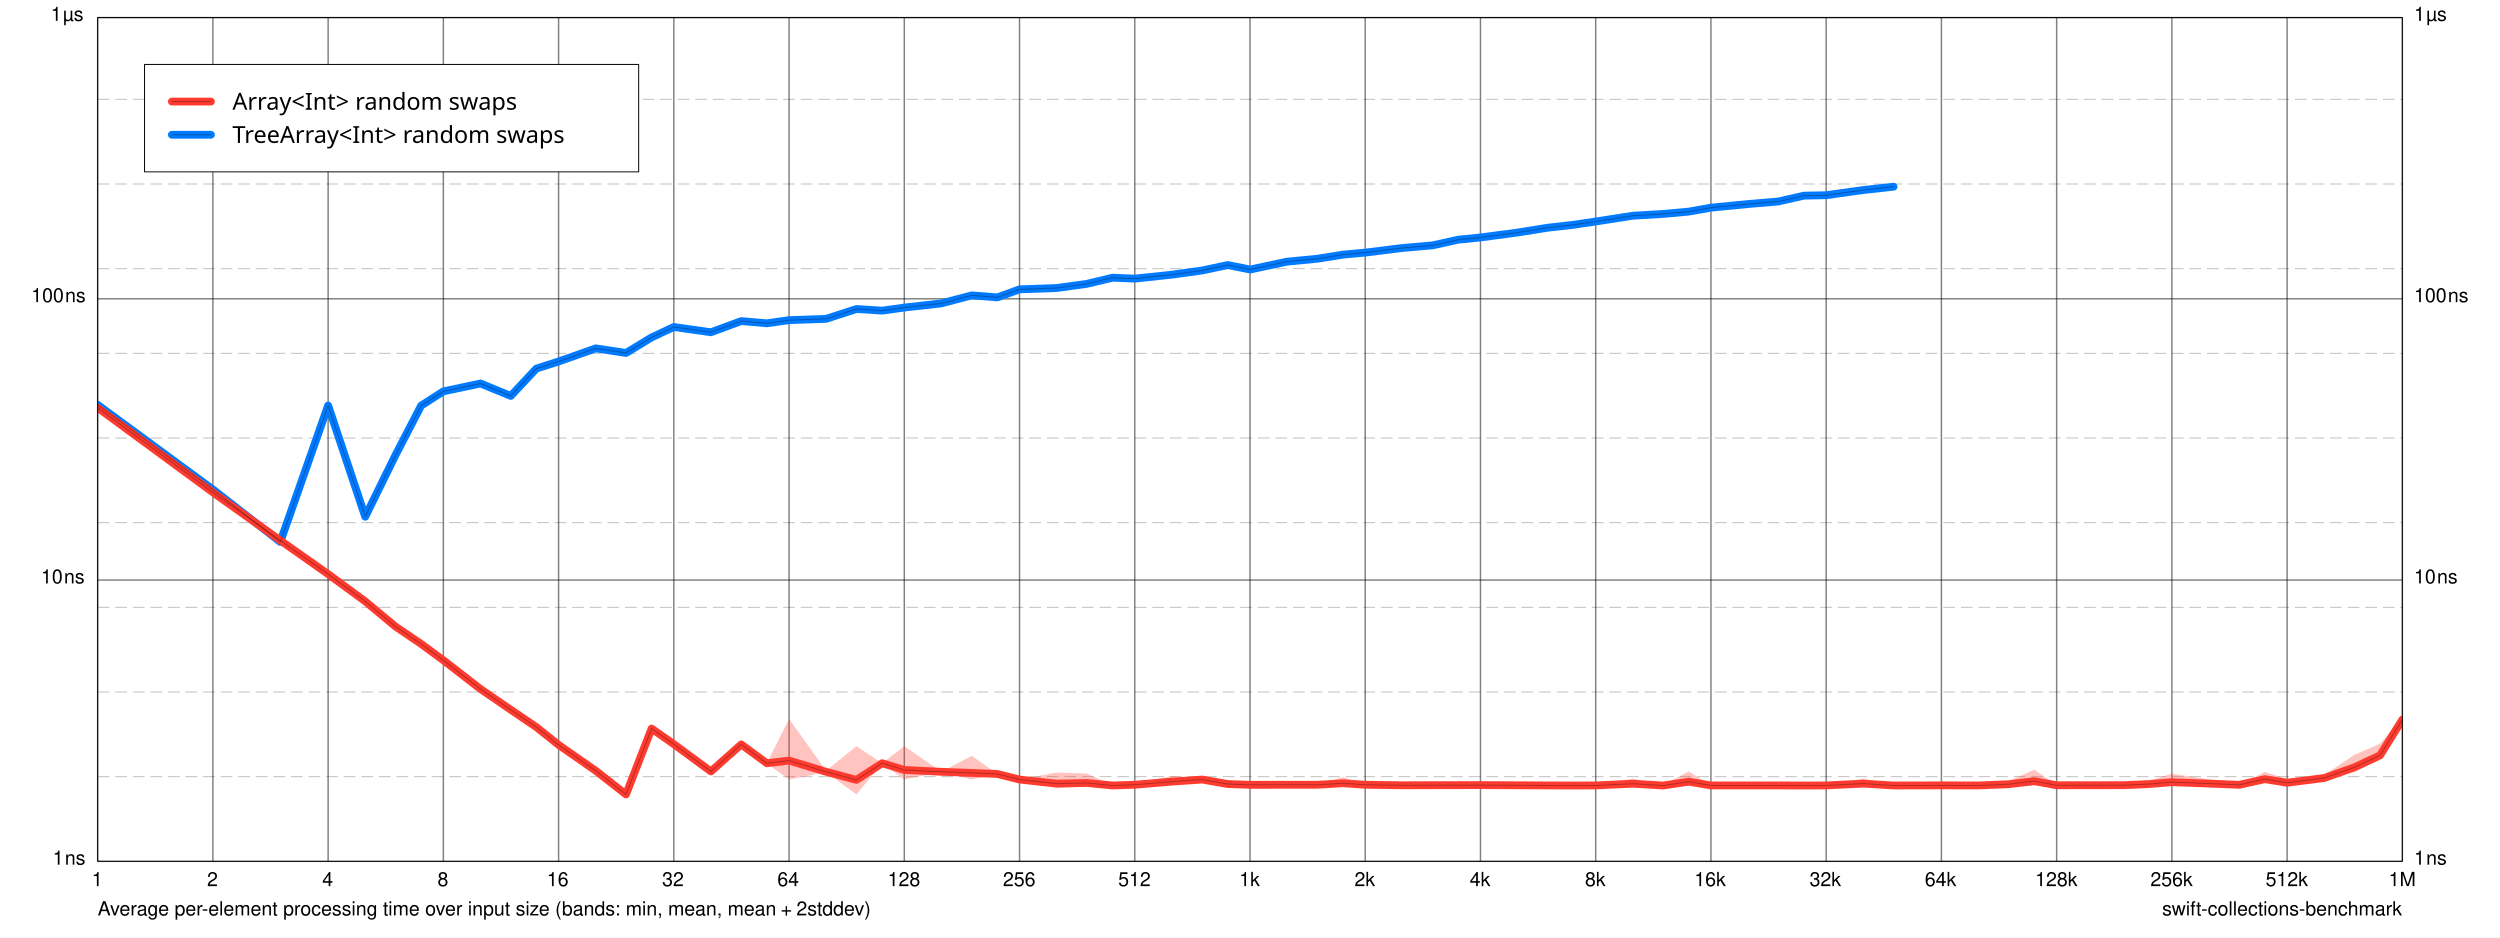
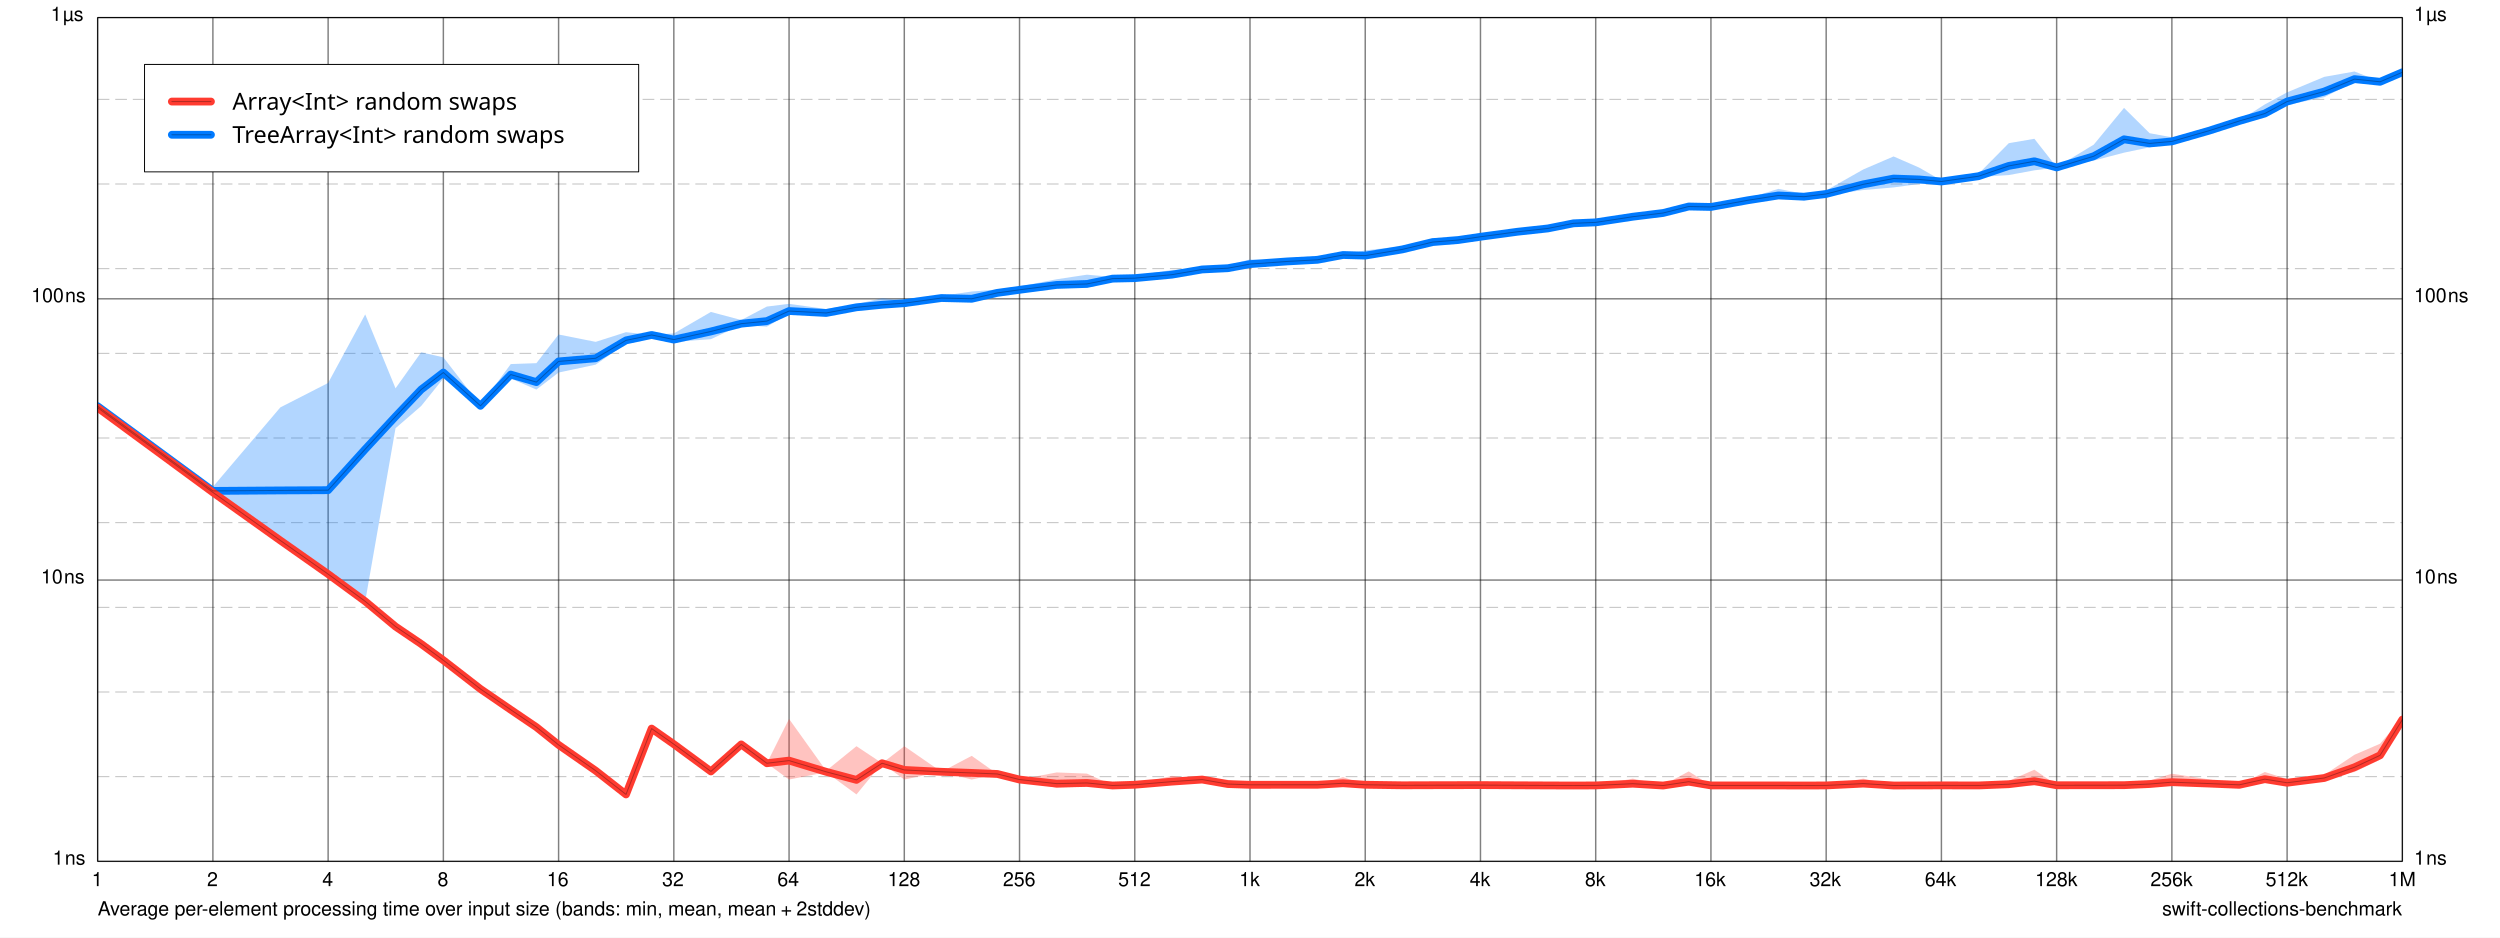
<svg xmlns="http://www.w3.org/2000/svg" xmlns:xlink="http://www.w3.org/1999/xlink" width="1280.0px" height="480.0px" viewBox="0.0 0.0 1280.0 480.0" version="1.1">
  <path d="M 0 0 L 0 480 L 1280 480 L 1280 0 z" fill="#FFFFFF" fill-opacity="1.0" stroke="none" />
  <text x="50" y="468.7" font-family="Helvetica" font-size="10" font-weight="normal" font-style="normal" fill="#000000" fill-opacity="1">Average per-element processing time over input size (bands: min, mean, mean + 2stddev)</text>
  <a xlink:href="https://github.com/apple/swift-collections-benchmark">
    <text x="1107" y="468.7" font-family="Helvetica" font-size="10" font-weight="normal" font-style="normal" fill="#000000" fill-opacity="1">swift-collections-benchmark</text>
  </a>
  <path d="M 50 9 L 50 441" fill="none" stroke-width="0.75" stroke="#000000" stroke-opacity="0.498" stroke-linecap="butt" stroke-linejoin="round" />
  <text x="47" y="453.7" font-family="Helvetica" font-size="10" font-weight="normal" font-style="normal" fill="#000000" fill-opacity="1">1</text>
  <path d="M 109 9 L 109 441" fill="none" stroke-width="0.75" stroke="#000000" stroke-opacity="0.498" stroke-linecap="butt" stroke-linejoin="round" />
  <text x="106" y="453.7" font-family="Helvetica" font-size="10" font-weight="normal" font-style="normal" fill="#000000" fill-opacity="1">2</text>
  <path d="M 168 9 L 168 441" fill="none" stroke-width="0.75" stroke="#000000" stroke-opacity="0.498" stroke-linecap="butt" stroke-linejoin="round" />
  <text x="165" y="453.7" font-family="Helvetica" font-size="10" font-weight="normal" font-style="normal" fill="#000000" fill-opacity="1">4</text>
  <path d="M 227 9 L 227 441" fill="none" stroke-width="0.75" stroke="#000000" stroke-opacity="0.498" stroke-linecap="butt" stroke-linejoin="round" />
  <text x="224" y="453.7" font-family="Helvetica" font-size="10" font-weight="normal" font-style="normal" fill="#000000" fill-opacity="1">8</text>
  <path d="M 286 9 L 286 441" fill="none" stroke-width="0.75" stroke="#000000" stroke-opacity="0.498" stroke-linecap="butt" stroke-linejoin="round" />
  <text x="280" y="453.7" font-family="Helvetica" font-size="10" font-weight="normal" font-style="normal" fill="#000000" fill-opacity="1">16</text>
  <path d="M 345 9 L 345 441" fill="none" stroke-width="0.75" stroke="#000000" stroke-opacity="0.498" stroke-linecap="butt" stroke-linejoin="round" />
  <text x="339" y="453.7" font-family="Helvetica" font-size="10" font-weight="normal" font-style="normal" fill="#000000" fill-opacity="1">32</text>
  <path d="M 404 9 L 404 441" fill="none" stroke-width="0.75" stroke="#000000" stroke-opacity="0.498" stroke-linecap="butt" stroke-linejoin="round" />
  <text x="398" y="453.7" font-family="Helvetica" font-size="10" font-weight="normal" font-style="normal" fill="#000000" fill-opacity="1">64</text>
  <path d="M 463 9 L 463 441" fill="none" stroke-width="0.75" stroke="#000000" stroke-opacity="0.498" stroke-linecap="butt" stroke-linejoin="round" />
  <text x="454.5" y="453.7" font-family="Helvetica" font-size="10" font-weight="normal" font-style="normal" fill="#000000" fill-opacity="1">128</text>
  <path d="M 522 9 L 522 441" fill="none" stroke-width="0.75" stroke="#000000" stroke-opacity="0.498" stroke-linecap="butt" stroke-linejoin="round" />
  <text x="513.5" y="453.7" font-family="Helvetica" font-size="10" font-weight="normal" font-style="normal" fill="#000000" fill-opacity="1">256</text>
  <path d="M 581 9 L 581 441" fill="none" stroke-width="0.75" stroke="#000000" stroke-opacity="0.498" stroke-linecap="butt" stroke-linejoin="round" />
  <text x="572.5" y="453.7" font-family="Helvetica" font-size="10" font-weight="normal" font-style="normal" fill="#000000" fill-opacity="1">512</text>
  <path d="M 640 9 L 640 441" fill="none" stroke-width="0.75" stroke="#000000" stroke-opacity="0.498" stroke-linecap="butt" stroke-linejoin="round" />
  <text x="634.5" y="453.7" font-family="Helvetica" font-size="10" font-weight="normal" font-style="normal" fill="#000000" fill-opacity="1">1k</text>
  <path d="M 699 9 L 699 441" fill="none" stroke-width="0.75" stroke="#000000" stroke-opacity="0.498" stroke-linecap="butt" stroke-linejoin="round" />
  <text x="693.5" y="453.7" font-family="Helvetica" font-size="10" font-weight="normal" font-style="normal" fill="#000000" fill-opacity="1">2k</text>
  <path d="M 758 9 L 758 441" fill="none" stroke-width="0.75" stroke="#000000" stroke-opacity="0.498" stroke-linecap="butt" stroke-linejoin="round" />
  <text x="752.5" y="453.7" font-family="Helvetica" font-size="10" font-weight="normal" font-style="normal" fill="#000000" fill-opacity="1">4k</text>
  <path d="M 817 9 L 817 441" fill="none" stroke-width="0.75" stroke="#000000" stroke-opacity="0.498" stroke-linecap="butt" stroke-linejoin="round" />
  <text x="811.5" y="453.7" font-family="Helvetica" font-size="10" font-weight="normal" font-style="normal" fill="#000000" fill-opacity="1">8k</text>
  <path d="M 876 9 L 876 441" fill="none" stroke-width="0.75" stroke="#000000" stroke-opacity="0.498" stroke-linecap="butt" stroke-linejoin="round" />
  <text x="867.5" y="453.7" font-family="Helvetica" font-size="10" font-weight="normal" font-style="normal" fill="#000000" fill-opacity="1">16k</text>
  <path d="M 935 9 L 935 441" fill="none" stroke-width="0.75" stroke="#000000" stroke-opacity="0.498" stroke-linecap="butt" stroke-linejoin="round" />
  <text x="926.5" y="453.7" font-family="Helvetica" font-size="10" font-weight="normal" font-style="normal" fill="#000000" fill-opacity="1">32k</text>
  <path d="M 994 9 L 994 441" fill="none" stroke-width="0.75" stroke="#000000" stroke-opacity="0.498" stroke-linecap="butt" stroke-linejoin="round" />
  <text x="985.5" y="453.7" font-family="Helvetica" font-size="10" font-weight="normal" font-style="normal" fill="#000000" fill-opacity="1">64k</text>
  <path d="M 1053 9 L 1053 441" fill="none" stroke-width="0.75" stroke="#000000" stroke-opacity="0.498" stroke-linecap="butt" stroke-linejoin="round" />
  <text x="1042" y="453.7" font-family="Helvetica" font-size="10" font-weight="normal" font-style="normal" fill="#000000" fill-opacity="1">128k</text>
  <path d="M 1112 9 L 1112 441" fill="none" stroke-width="0.75" stroke="#000000" stroke-opacity="0.498" stroke-linecap="butt" stroke-linejoin="round" />
  <text x="1101" y="453.7" font-family="Helvetica" font-size="10" font-weight="normal" font-style="normal" fill="#000000" fill-opacity="1">256k</text>
  <path d="M 1171 9 L 1171 441" fill="none" stroke-width="0.75" stroke="#000000" stroke-opacity="0.498" stroke-linecap="butt" stroke-linejoin="round" />
  <text x="1160" y="453.7" font-family="Helvetica" font-size="10" font-weight="normal" font-style="normal" fill="#000000" fill-opacity="1">512k</text>
  <path d="M 1230 9 L 1230 441" fill="none" stroke-width="0.75" stroke="#000000" stroke-opacity="0.498" stroke-linecap="butt" stroke-linejoin="round" />
  <text x="1223" y="453.7" font-family="Helvetica" font-size="10" font-weight="normal" font-style="normal" fill="#000000" fill-opacity="1">1M</text>
  <path d="M 50 441 L 1230 441" fill="none" stroke-width="0.75" stroke="#000000" stroke-opacity="0.498" stroke-linecap="butt" stroke-linejoin="round" />
  <text x="27" y="442.7" font-family="Helvetica" font-size="10" font-weight="normal" font-style="normal" fill="#000000" fill-opacity="1">1 ns</text>
  <text x="1236" y="442.7" font-family="Helvetica" font-size="10" font-weight="normal" font-style="normal" fill="#000000" fill-opacity="1">1 ns</text>
  <path d="M 50 297 L 1230 297" fill="none" stroke-width="0.75" stroke="#000000" stroke-opacity="0.498" stroke-linecap="butt" stroke-linejoin="round" />
  <text x="21" y="298.7" font-family="Helvetica" font-size="10" font-weight="normal" font-style="normal" fill="#000000" fill-opacity="1">10 ns</text>
  <text x="1236" y="298.7" font-family="Helvetica" font-size="10" font-weight="normal" font-style="normal" fill="#000000" fill-opacity="1">10 ns</text>
  <path d="M 50 153 L 1230 153" fill="none" stroke-width="0.75" stroke="#000000" stroke-opacity="0.498" stroke-linecap="butt" stroke-linejoin="round" />
  <text x="16" y="154.7" font-family="Helvetica" font-size="10" font-weight="normal" font-style="normal" fill="#000000" fill-opacity="1">100 ns</text>
  <text x="1236" y="154.7" font-family="Helvetica" font-size="10" font-weight="normal" font-style="normal" fill="#000000" fill-opacity="1">100 ns</text>
  <path d="M 50 9 L 1230 9" fill="none" stroke-width="0.75" stroke="#000000" stroke-opacity="0.498" stroke-linecap="butt" stroke-linejoin="round" />
  <text x="26" y="10.7" font-family="Helvetica" font-size="10" font-weight="normal" font-style="normal" fill="#000000" fill-opacity="1">1 µs</text>
  <text x="1236" y="10.7" font-family="Helvetica" font-size="10" font-weight="normal" font-style="normal" fill="#000000" fill-opacity="1">1 µs</text>
  <path d="M 50 397.65 L 1230 397.65" fill="none" stroke-width="0.5" stroke="#000000" stroke-opacity="0.259" stroke-linecap="butt" stroke-linejoin="round" stroke-dasharray="6 3" stroke-dashoffset="0" />
  <path d="M 50 354.3 L 1230 354.3" fill="none" stroke-width="0.5" stroke="#000000" stroke-opacity="0.259" stroke-linecap="butt" stroke-linejoin="round" stroke-dasharray="6 3" stroke-dashoffset="0" />
  <path d="M 50 310.96 L 1230 310.96" fill="none" stroke-width="0.5" stroke="#000000" stroke-opacity="0.259" stroke-linecap="butt" stroke-linejoin="round" stroke-dasharray="6 3" stroke-dashoffset="0" />
  <path d="M 50 267.61 L 1230 267.61" fill="none" stroke-width="0.5" stroke="#000000" stroke-opacity="0.259" stroke-linecap="butt" stroke-linejoin="round" stroke-dasharray="6 3" stroke-dashoffset="0" />
  <path d="M 50 224.26 L 1230 224.26" fill="none" stroke-width="0.5" stroke="#000000" stroke-opacity="0.259" stroke-linecap="butt" stroke-linejoin="round" stroke-dasharray="6 3" stroke-dashoffset="0" />
  <path d="M 50 180.91 L 1230 180.91" fill="none" stroke-width="0.5" stroke="#000000" stroke-opacity="0.259" stroke-linecap="butt" stroke-linejoin="round" stroke-dasharray="6 3" stroke-dashoffset="0" />
  <path d="M 50 137.56 L 1230 137.56" fill="none" stroke-width="0.5" stroke="#000000" stroke-opacity="0.259" stroke-linecap="butt" stroke-linejoin="round" stroke-dasharray="6 3" stroke-dashoffset="0" />
  <path d="M 50 94.213 L 1230 94.213" fill="none" stroke-width="0.5" stroke="#000000" stroke-opacity="0.259" stroke-linecap="butt" stroke-linejoin="round" stroke-dasharray="6 3" stroke-dashoffset="0" />
  <path d="M 50 50.865 L 1230 50.865" fill="none" stroke-width="0.5" stroke="#000000" stroke-opacity="0.259" stroke-linecap="butt" stroke-linejoin="round" stroke-dasharray="6 3" stroke-dashoffset="0" />
  <path d="M 74 33 L 74 88 L 327 88 L 327 33 z" fill="#FFFFFF" fill-opacity="1.0" stroke="none" />
  <clipPath id="clip-0">
    <path d="M 50 9 L 50 441 L 1230 441 L 1230 9 z" />
  </clipPath>
  <g clip-path="url(#clip-0)">
-     <path d="M 50 207.25L 109 250.6L 143.51 277.46L 168 207.63L 186.99 264.56L 202.51 232.98L 215.63 207.68L 227 200.38L 245.99 196.35L 261.51 202.71L 274.63 188.71L 286 185.08L 304.99 178.37L 320.51 180.71L 333.63 172.74L 345 167.42L 363.99 170.12L 379.51 164.4L 392.63 165.53L 404 163.92L 422.99 163.25L 438.51 158.21L 451.63 159.05L 463 157.47L 481.99 155.32L 497.51 151.23L 510.63 152.26L 522 148.14L 540.99 147.47L 556.51 145.32L 569.63 142.19L 581 142.65L 599.99 140.63L 615.51 138.48L 628.63 135.69L 640 138L 658.99 133.96L 674.51 132.48L 687.63 130.37L 699 129.34L 717.99 126.97L 733.51 125.62L 746.63 122.72L 758 121.58L 776.99 119.06L 792.51 116.58L 805.63 115.1L 817 113.41L 835.99 110.45L 851.51 109.54L 864.63 108.34L 876 106.33L 894.99 104.47L 910.51 103.16L 923.63 100.17L 935 99.951L 953.99 97.296L 969.51 95.59L 969.51 95.59L 953.99 97.296L 935 99.951L 923.63 100.17L 910.51 103.16L 894.99 104.47L 876 106.33L 864.63 108.34L 851.51 109.54L 835.99 110.45L 817 113.41L 805.63 115.1L 792.51 116.58L 776.99 119.06L 758 121.58L 746.63 122.72L 733.51 125.62L 717.99 126.97L 699 129.34L 687.63 130.37L 674.51 132.48L 658.99 133.96L 640 138L 628.63 135.69L 615.51 138.48L 599.99 140.63L 581 142.65L 569.63 142.19L 556.51 145.32L 540.99 147.47L 522 148.14L 510.63 152.26L 497.51 151.23L 481.99 155.32L 463 157.47L 451.63 159.05L 438.51 158.21L 422.99 163.25L 404 163.92L 392.63 165.53L 379.51 164.4L 363.99 170.12L 345 167.42L 333.63 172.74L 320.51 180.71L 304.99 178.37L 286 185.08L 274.63 188.71L 261.51 202.71L 245.99 196.35L 227 200.38L 215.63 207.68L 202.51 232.98L 186.99 264.56L 168 207.63L 143.51 277.46L 109 250.6L 50 207.25" fill="#007AFF" fill-opacity="0.302" stroke="none" />
+     <path d="M 50 205.91L 109 249.25L 143.51 208.6L 168 196.07L 186.99 160.97L 202.51 198.82L 215.63 180.38L 227 182.96L 245.99 207.56L 261.51 186.4L 274.63 185.94L 286 171.27L 304.99 175.03L 320.51 170.07L 333.63 171.5L 345 170.71L 363.99 159.71L 379.51 163.87L 392.63 156.96L 404 155.56L 422.99 158.22L 438.51 155.71L 451.63 152.69L 463 153.75L 481.99 151.46L 497.51 149.25L 510.63 148.25L 522 146.66L 540.99 142.98L 556.51 140.64L 569.63 141.76L 581 141.15L 599.99 138.22L 615.51 137.69L 628.63 135.81L 640 132.82L 658.99 133.73L 674.51 131.54L 687.63 130.54L 699 128.19L 717.99 126.05L 733.51 122.19L 746.63 122.47L 758 119.95L 776.99 118.52L 792.51 115.65L 805.63 113.02L 817 112.2L 835.99 110.04L 851.51 108.2L 864.63 104.89L 876 104.4L 894.99 101.52L 910.51 96.691L 923.63 99.257L 935 97.503L 953.99 86.764L 969.51 80.097L 982.63 85.819L 994 92.363L 1013 88.989L 1028.5 73.307L 1041.6 71.056L 1053 85.567L 1072 74.053L 1087.5 55.243L 1100.6 68.198L 1112 70.31L 1131 65.817L 1146.5 61.784L 1159.6 53.464L 1171 47.271L 1190 39.354L 1205.5 36.597L 1218.6 41.754L 1230 35.318L 1230 37.61L 1218.6 41.922L 1205.5 41.95L 1190 49.757L 1171 53.747L 1159.6 59.849L 1146.5 62.005L 1131 67.331L 1112 73.149L 1100.6 75.401L 1087.5 78.168L 1072 82.218L 1053 85.785L 1041.6 87.208L 1028.5 89.632L 1013 90.66L 994 93.122L 982.63 94.165L 969.51 95.966L 953.99 97.309L 935 99.951L 923.63 101.23L 910.51 101.32L 894.99 102.87L 876 106.52L 864.63 106.03L 851.51 109.35L 835.99 111.29L 817 114.45L 805.63 114.82L 792.51 117.43L 776.99 118.7L 758 121.67L 746.63 123.04L 733.51 124.58L 717.99 128.3L 699 131.85L 687.63 130.56L 674.51 133.55L 658.99 133.9L 640 136.08L 628.63 137.87L 615.51 138.05L 599.99 141.5L 581 142.86L 569.63 142.98L 556.51 147.15L 540.99 146.95L 522 149L 510.63 150.56L 497.51 154.34L 481.99 153L 463 155.75L 451.63 157.29L 438.51 157.91L 422.99 160.98L 404 160.61L 392.63 167.26L 379.51 166.39L 363.99 173.65L 345 175.03L 333.63 171.5L 320.51 175.83L 304.99 186.69L 286 190.74L 274.63 199.46L 261.51 193.8L 245.99 207.85L 227 193.75L 215.63 207.89L 202.51 219.25L 186.99 307.9L 168 293.95L 143.51 277.46L 109 252.11L 50 208.76" fill="#007AFF" fill-opacity="0.302" stroke="none" />
    <path d="M 50 208.76L 109 252.11L 143.51 274.61L 168 293.95L 186.99 307.9L 202.51 320.81L 215.63 327.6L 227 335.95L 245.99 352.76L 261.51 361.31L 274.63 372.29L 286 379.3L 304.99 394.6L 320.51 404.66L 333.63 373.04L 345 379.97L 363.99 393.92L 379.51 381.14L 392.63 390.78L 404 368.08L 422.99 394.63L 438.51 382.05L 451.63 390.78L 463 382.06L 481.99 395.16L 497.51 386.99L 510.63 396.27L 522 399.13L 540.99 395.49L 556.51 396.08L 569.63 402.07L 581 401.69L 599.99 397.24L 615.51 399.13L 628.63 399.26L 640 401.82L 658.99 400.31L 674.51 401.8L 687.63 397.87L 699 401.77L 717.99 401.29L 733.51 401.39L 746.63 401.45L 758 401.5L 776.99 402.06L 792.51 401.82L 805.63 401.64L 817 402.14L 835.99 398.64L 851.51 402.03L 864.63 394.95L 876 402.14L 894.99 401.94L 910.51 401.98L 923.63 402.05L 935 402.14L 953.99 398.64L 969.51 402.08L 982.63 402.14L 994 401.95L 1013 402.12L 1028.5 399.82L 1041.6 394.09L 1053 401.94L 1072 402L 1087.5 401.87L 1100.6 399.64L 1112 396.14L 1131 399.04L 1146.5 401.82L 1159.6 395.26L 1171 398.84L 1190 396.79L 1205.5 386.44L 1218.6 380.79L 1230 367.5L 1230 368.77L 1218.6 388.95L 1205.5 395.27L 1190 398.9L 1171 401.46L 1159.6 400.28L 1146.5 401.84L 1131 401.95L 1112 402.07L 1100.6 402.06L 1087.5 402.06L 1072 402.06L 1053 402.11L 1041.6 402.15L 1028.5 402.12L 1013 402.15L 994 402.16L 982.63 402.14L 969.51 402.19L 953.99 402.14L 935 402.14L 923.63 402.23L 910.51 402.19L 894.99 402.2L 876 402.14L 864.63 402.19L 851.51 402.25L 835.99 402.2L 817 402.14L 805.63 402.38L 792.51 402.25L 776.99 402.07L 758 402.14L 746.63 402.18L 733.51 402.24L 717.99 402.34L 699 401.8L 687.63 402.17L 674.51 401.8L 658.99 402.34L 640 401.82L 628.63 402.21L 615.51 399.13L 599.99 401.27L 581 401.82L 569.63 402.21L 556.51 402.65L 540.99 403.38L 522 399.13L 510.63 396.27L 497.51 399.13L 481.99 395.16L 463 399.13L 451.63 390.78L 438.51 406.75L 422.99 395.35L 404 399.13L 392.63 390.78L 379.51 381.14L 363.99 395.35L 345 381.39L 333.63 373.04L 320.51 407.51L 304.99 394.6L 286 382.15L 274.63 372.29L 261.51 364.16L 245.99 352.76L 227 338.8L 215.63 330.45L 202.51 320.81L 186.99 307.9L 168 293.95L 143.51 277.46L 109 252.11L 50 208.76" fill="#FF3B30" fill-opacity="0.302" stroke="none" />
-     <path d="M 50 207.25L 109 250.6L 143.51 277.46L 168 207.63L 186.99 264.56L 202.51 232.98L 215.63 207.68L 227 200.38L 245.99 196.35L 261.51 202.71L 274.63 188.71L 286 185.08L 304.99 178.37L 320.51 180.71L 333.63 172.74L 345 167.42L 363.99 170.12L 379.51 164.4L 392.63 165.53L 404 163.92L 422.99 163.25L 438.51 158.21L 451.63 159.05L 463 157.47L 481.99 155.32L 497.51 151.23L 510.63 152.26L 522 148.14L 540.99 147.47L 556.51 145.32L 569.63 142.19L 581 142.65L 599.99 140.63L 615.51 138.48L 628.63 135.69L 640 138L 658.99 133.96L 674.51 132.48L 687.63 130.37L 699 129.34L 717.99 126.97L 733.51 125.62L 746.63 122.72L 758 121.58L 776.99 119.06L 792.51 116.58L 805.63 115.1L 817 113.41L 835.99 110.45L 851.51 109.54L 864.63 108.34L 876 106.33L 894.99 104.47L 910.51 103.16L 923.63 100.17L 935 99.951L 953.99 97.296L 969.51 95.59" fill="none" stroke-width="4" stroke="#007AFF" stroke-opacity="1" stroke-linecap="round" stroke-linejoin="round" />
+     <path d="M 50 208L 109 251.35L 143.51 251.1L 168 250.97L 186.99 229.98L 202.51 213.24L 215.63 199.46L 227 190.74L 245.99 207.78L 261.51 191.78L 274.63 195.64L 286 185.04L 304.99 183.43L 320.51 174.27L 333.63 171.5L 345 173.87L 363.99 169.7L 379.51 165.72L 392.63 164.4L 404 159.25L 422.99 160.24L 438.51 157.33L 451.63 156.05L 463 155.22L 481.99 152.59L 497.51 152.97L 510.63 149.95L 522 148.38L 540.99 145.89L 556.51 145.38L 569.63 142.66L 581 142.41L 599.99 140.63L 615.51 137.96L 628.63 137.32L 640 135.22L 658.99 133.86L 674.51 133.02L 687.63 130.56L 699 130.87L 717.99 127.7L 733.51 123.94L 746.63 122.89L 758 121.22L 776.99 118.65L 792.51 116.96L 805.63 114.34L 817 113.85L 835.99 110.96L 851.51 109.05L 864.63 105.73L 876 105.96L 894.99 102.52L 910.51 100.08L 923.63 100.71L 935 99.303L 953.99 94.379L 969.51 91.417L 982.63 91.875L 994 92.923L 1013 90.219L 1028.5 84.94L 1041.6 82.57L 1053 85.728L 1072 79.98L 1087.5 71.323L 1100.6 73.438L 1112 72.395L 1131 66.932L 1146.5 61.947L 1159.6 58.117L 1171 51.99L 1190 46.868L 1205.5 40.507L 1218.6 41.878L 1230 37.003" fill="none" stroke-width="4" stroke="#007AFF" stroke-opacity="1" stroke-linecap="round" stroke-linejoin="round" />
    <path d="M 50 208.76L 109 252.11L 143.51 276.71L 168 293.95L 186.99 307.9L 202.51 320.81L 215.63 329.7L 227 338.05L 245.99 352.76L 261.51 363.4L 274.63 372.29L 286 381.39L 304.99 394.6L 320.51 406.75L 333.63 373.04L 345 381.02L 363.99 394.97L 379.51 381.14L 392.63 390.78L 404 389.42L 422.99 395.16L 438.51 399.3L 451.63 390.78L 463 394.21L 481.99 395.16L 497.51 395.73L 510.63 396.27L 522 399.13L 540.99 401.22L 556.51 400.87L 569.63 402.17L 581 401.79L 599.99 400.19L 615.51 399.13L 628.63 401.43L 640 401.82L 658.99 401.81L 674.51 401.8L 687.63 401.02L 699 401.79L 717.99 402.07L 733.51 402.02L 746.63 401.99L 758 401.97L 776.99 402.07L 792.51 402.14L 805.63 402.19L 817 402.14L 835.99 401.25L 851.51 402.19L 864.63 400.22L 876 402.14L 894.99 402.14L 910.51 402.14L 923.63 402.19L 935 402.14L 953.99 401.2L 969.51 402.17L 982.63 402.14L 994 402.11L 1013 402.15L 1028.5 401.51L 1041.6 399.94L 1053 402.06L 1072 402.04L 1087.5 402.01L 1100.6 401.42L 1112 400.47L 1131 401.18L 1146.5 401.83L 1159.6 398.93L 1171 400.77L 1190 398.34L 1205.5 392.84L 1218.6 386.71L 1230 368.44" fill="none" stroke-width="4" stroke="#FF3B30" stroke-opacity="1" stroke-linecap="round" stroke-linejoin="round" />
-     <path d="M 50 207.25L 109 250.6L 143.51 277.46L 168 207.63L 186.99 264.56L 202.51 232.98L 215.63 207.68L 227 200.38L 245.99 196.35L 261.51 202.71L 274.63 188.71L 286 185.08L 304.99 178.37L 320.51 180.71L 333.63 172.74L 345 167.42L 363.99 170.12L 379.51 164.4L 392.63 165.53L 404 163.92L 422.99 163.25L 438.51 158.21L 451.63 159.05L 463 157.47L 481.99 155.32L 497.51 151.23L 510.63 152.26L 522 148.14L 540.99 147.47L 556.51 145.32L 569.63 142.19L 581 142.65L 599.99 140.63L 615.51 138.48L 628.63 135.69L 640 138L 658.99 133.96L 674.51 132.48L 687.63 130.37L 699 129.34L 717.99 126.97L 733.51 125.62L 746.63 122.72L 758 121.58L 776.99 119.06L 792.51 116.58L 805.63 115.1L 817 113.41L 835.99 110.45L 851.51 109.54L 864.63 108.34L 876 106.33L 894.99 104.47L 910.51 103.16L 923.63 100.17L 935 99.951L 953.99 97.296L 969.51 95.59" fill="none" stroke-width="0.5" stroke="#000000" stroke-opacity="0.302" stroke-linecap="round" stroke-linejoin="round" />
+     <path d="M 50 208L 109 251.35L 143.51 251.1L 168 250.97L 186.99 229.98L 202.51 213.24L 215.63 199.46L 227 190.74L 245.99 207.78L 261.51 191.78L 274.63 195.64L 286 185.04L 304.99 183.43L 320.51 174.27L 333.63 171.5L 345 173.87L 363.99 169.7L 379.51 165.72L 392.63 164.4L 404 159.25L 422.99 160.24L 438.51 157.33L 451.63 156.05L 463 155.22L 481.99 152.59L 497.51 152.97L 510.63 149.95L 522 148.38L 540.99 145.89L 556.51 145.38L 569.63 142.66L 581 142.41L 599.99 140.63L 615.51 137.96L 628.63 137.32L 640 135.22L 658.99 133.86L 674.51 133.02L 687.63 130.56L 699 130.87L 717.99 127.7L 733.51 123.94L 746.63 122.89L 758 121.22L 776.99 118.65L 792.51 116.96L 805.63 114.34L 817 113.85L 835.99 110.96L 851.51 109.05L 864.63 105.73L 876 105.96L 894.99 102.52L 910.51 100.08L 923.63 100.71L 935 99.303L 953.99 94.379L 969.51 91.417L 982.63 91.875L 994 92.923L 1013 90.219L 1028.5 84.94L 1041.6 82.57L 1053 85.728L 1072 79.98L 1087.5 71.323L 1100.6 73.438L 1112 72.395L 1131 66.932L 1146.5 61.947L 1159.6 58.117L 1171 51.99L 1190 46.868L 1205.5 40.507L 1218.6 41.878L 1230 37.003" fill="none" stroke-width="0.5" stroke="#000000" stroke-opacity="0.302" stroke-linecap="round" stroke-linejoin="round" />
    <path d="M 50 208.76L 109 252.11L 143.51 276.71L 168 293.95L 186.99 307.9L 202.51 320.81L 215.63 329.7L 227 338.05L 245.99 352.76L 261.51 363.4L 274.63 372.29L 286 381.39L 304.99 394.6L 320.51 406.75L 333.63 373.04L 345 381.02L 363.99 394.97L 379.51 381.14L 392.63 390.78L 404 389.42L 422.99 395.16L 438.51 399.3L 451.63 390.78L 463 394.21L 481.99 395.16L 497.51 395.73L 510.63 396.27L 522 399.13L 540.99 401.22L 556.51 400.87L 569.63 402.17L 581 401.79L 599.99 400.19L 615.51 399.13L 628.63 401.43L 640 401.82L 658.99 401.81L 674.51 401.8L 687.63 401.02L 699 401.79L 717.99 402.07L 733.51 402.02L 746.63 401.99L 758 401.97L 776.99 402.07L 792.51 402.14L 805.63 402.19L 817 402.14L 835.99 401.25L 851.51 402.19L 864.63 400.22L 876 402.14L 894.99 402.14L 910.51 402.14L 923.63 402.19L 935 402.14L 953.99 401.2L 969.51 402.17L 982.63 402.14L 994 402.11L 1013 402.15L 1028.5 401.51L 1041.6 399.94L 1053 402.06L 1072 402.04L 1087.5 402.01L 1100.6 401.42L 1112 400.47L 1131 401.18L 1146.5 401.83L 1159.6 398.93L 1171 400.77L 1190 398.34L 1205.5 392.84L 1218.6 386.71L 1230 368.44" fill="none" stroke-width="0.5" stroke="#000000" stroke-opacity="0.302" stroke-linecap="round" stroke-linejoin="round" />
  </g>
  <path d="M 74 33 L 74 88 L 327 88 L 327 33 z" fill="#FFFFFF" fill-opacity="0.702" stroke-width="0.5" stroke="#000000" stroke-opacity="1" stroke-linecap="round" stroke-linejoin="round" />
  <path d="M 88 52 L 108 52" fill="none" stroke-width="4" stroke="#FF3B30" stroke-opacity="1" stroke-linecap="round" stroke-linejoin="round" />
  <path d="M 88 52 L 108 52" fill="none" stroke-width="0.5" stroke="#000000" stroke-opacity="0.302" stroke-linecap="round" stroke-linejoin="round" />
  <text x="119" y="56.17" font-family="Menlo" font-size="12" font-weight="normal" font-style="normal" fill="#000000" fill-opacity="1">Array&lt;Int&gt; random swaps</text>
  <path d="M 88 69 L 108 69" fill="none" stroke-width="4" stroke="#007AFF" stroke-opacity="1" stroke-linecap="round" stroke-linejoin="round" />
  <path d="M 88 69 L 108 69" fill="none" stroke-width="0.5" stroke="#000000" stroke-opacity="0.302" stroke-linecap="round" stroke-linejoin="round" />
  <text x="119" y="73.17" font-family="Menlo" font-size="12" font-weight="normal" font-style="normal" fill="#000000" fill-opacity="1">TreeArray&lt;Int&gt; random swaps</text>
  <path d="M 50 9 L 50 441 L 1230 441 L 1230 9 z" fill="none" stroke-width="0.5" stroke="#000000" stroke-opacity="1" stroke-linecap="round" stroke-linejoin="round" />
</svg>
